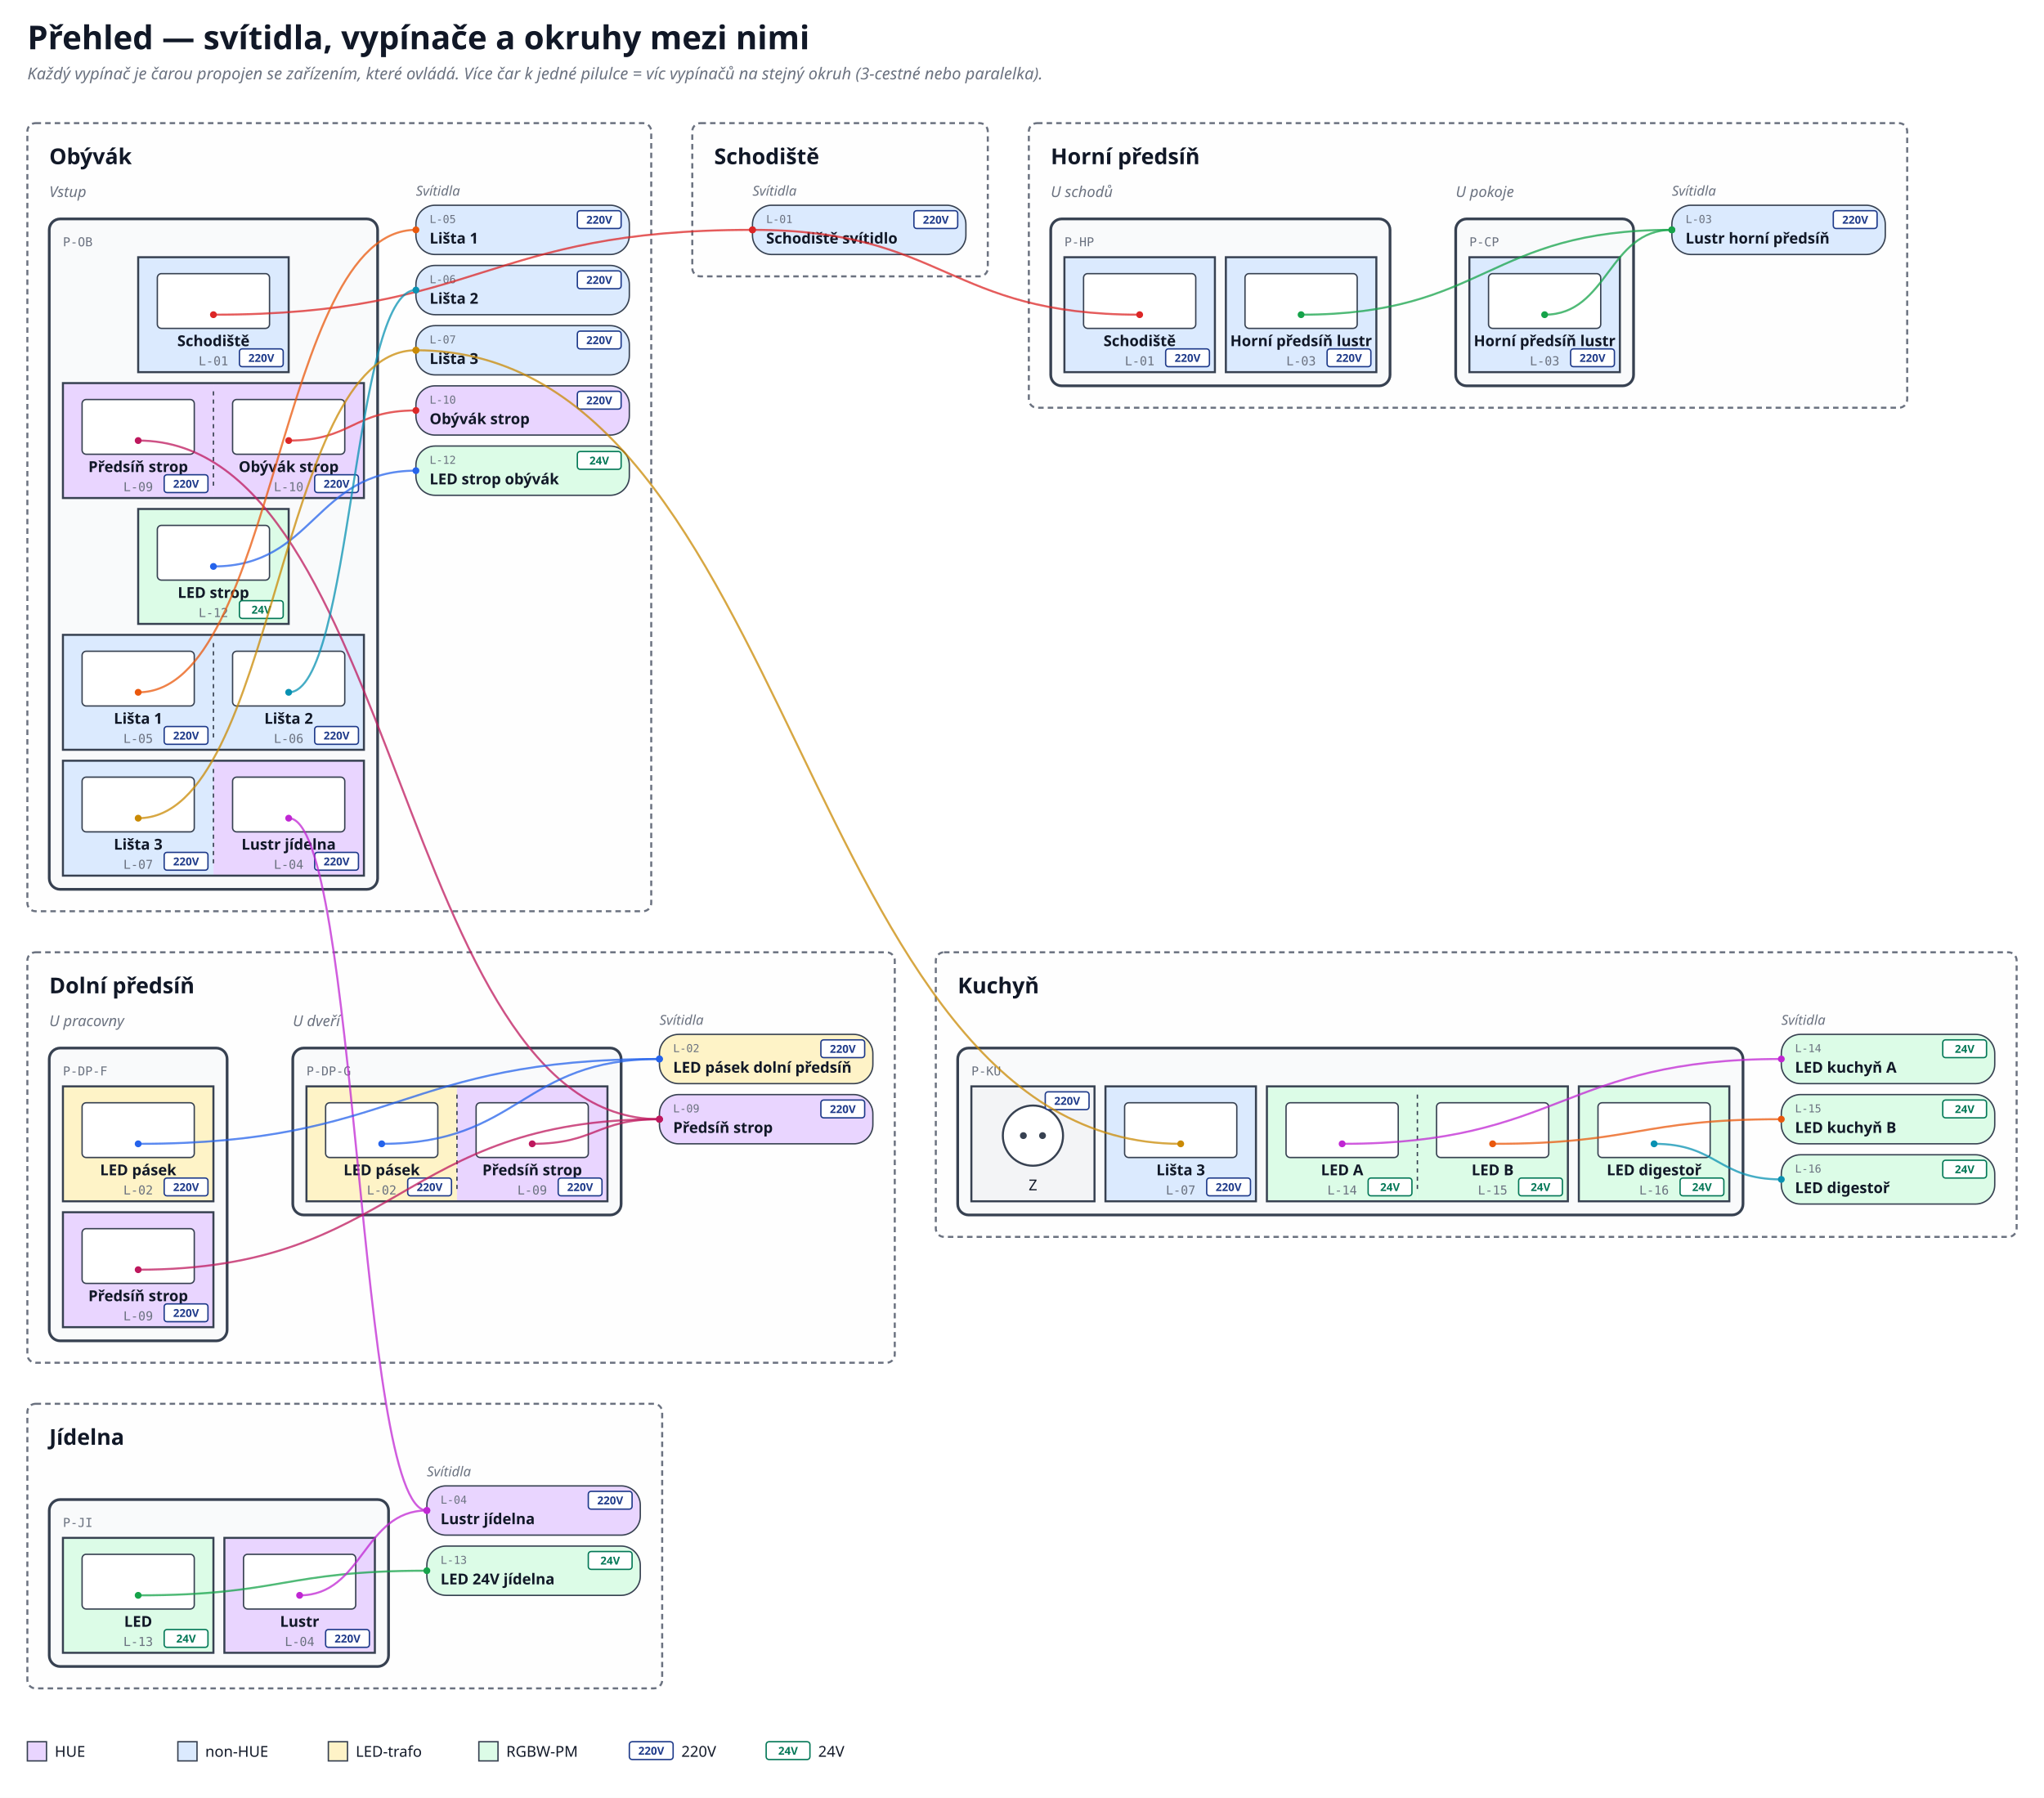
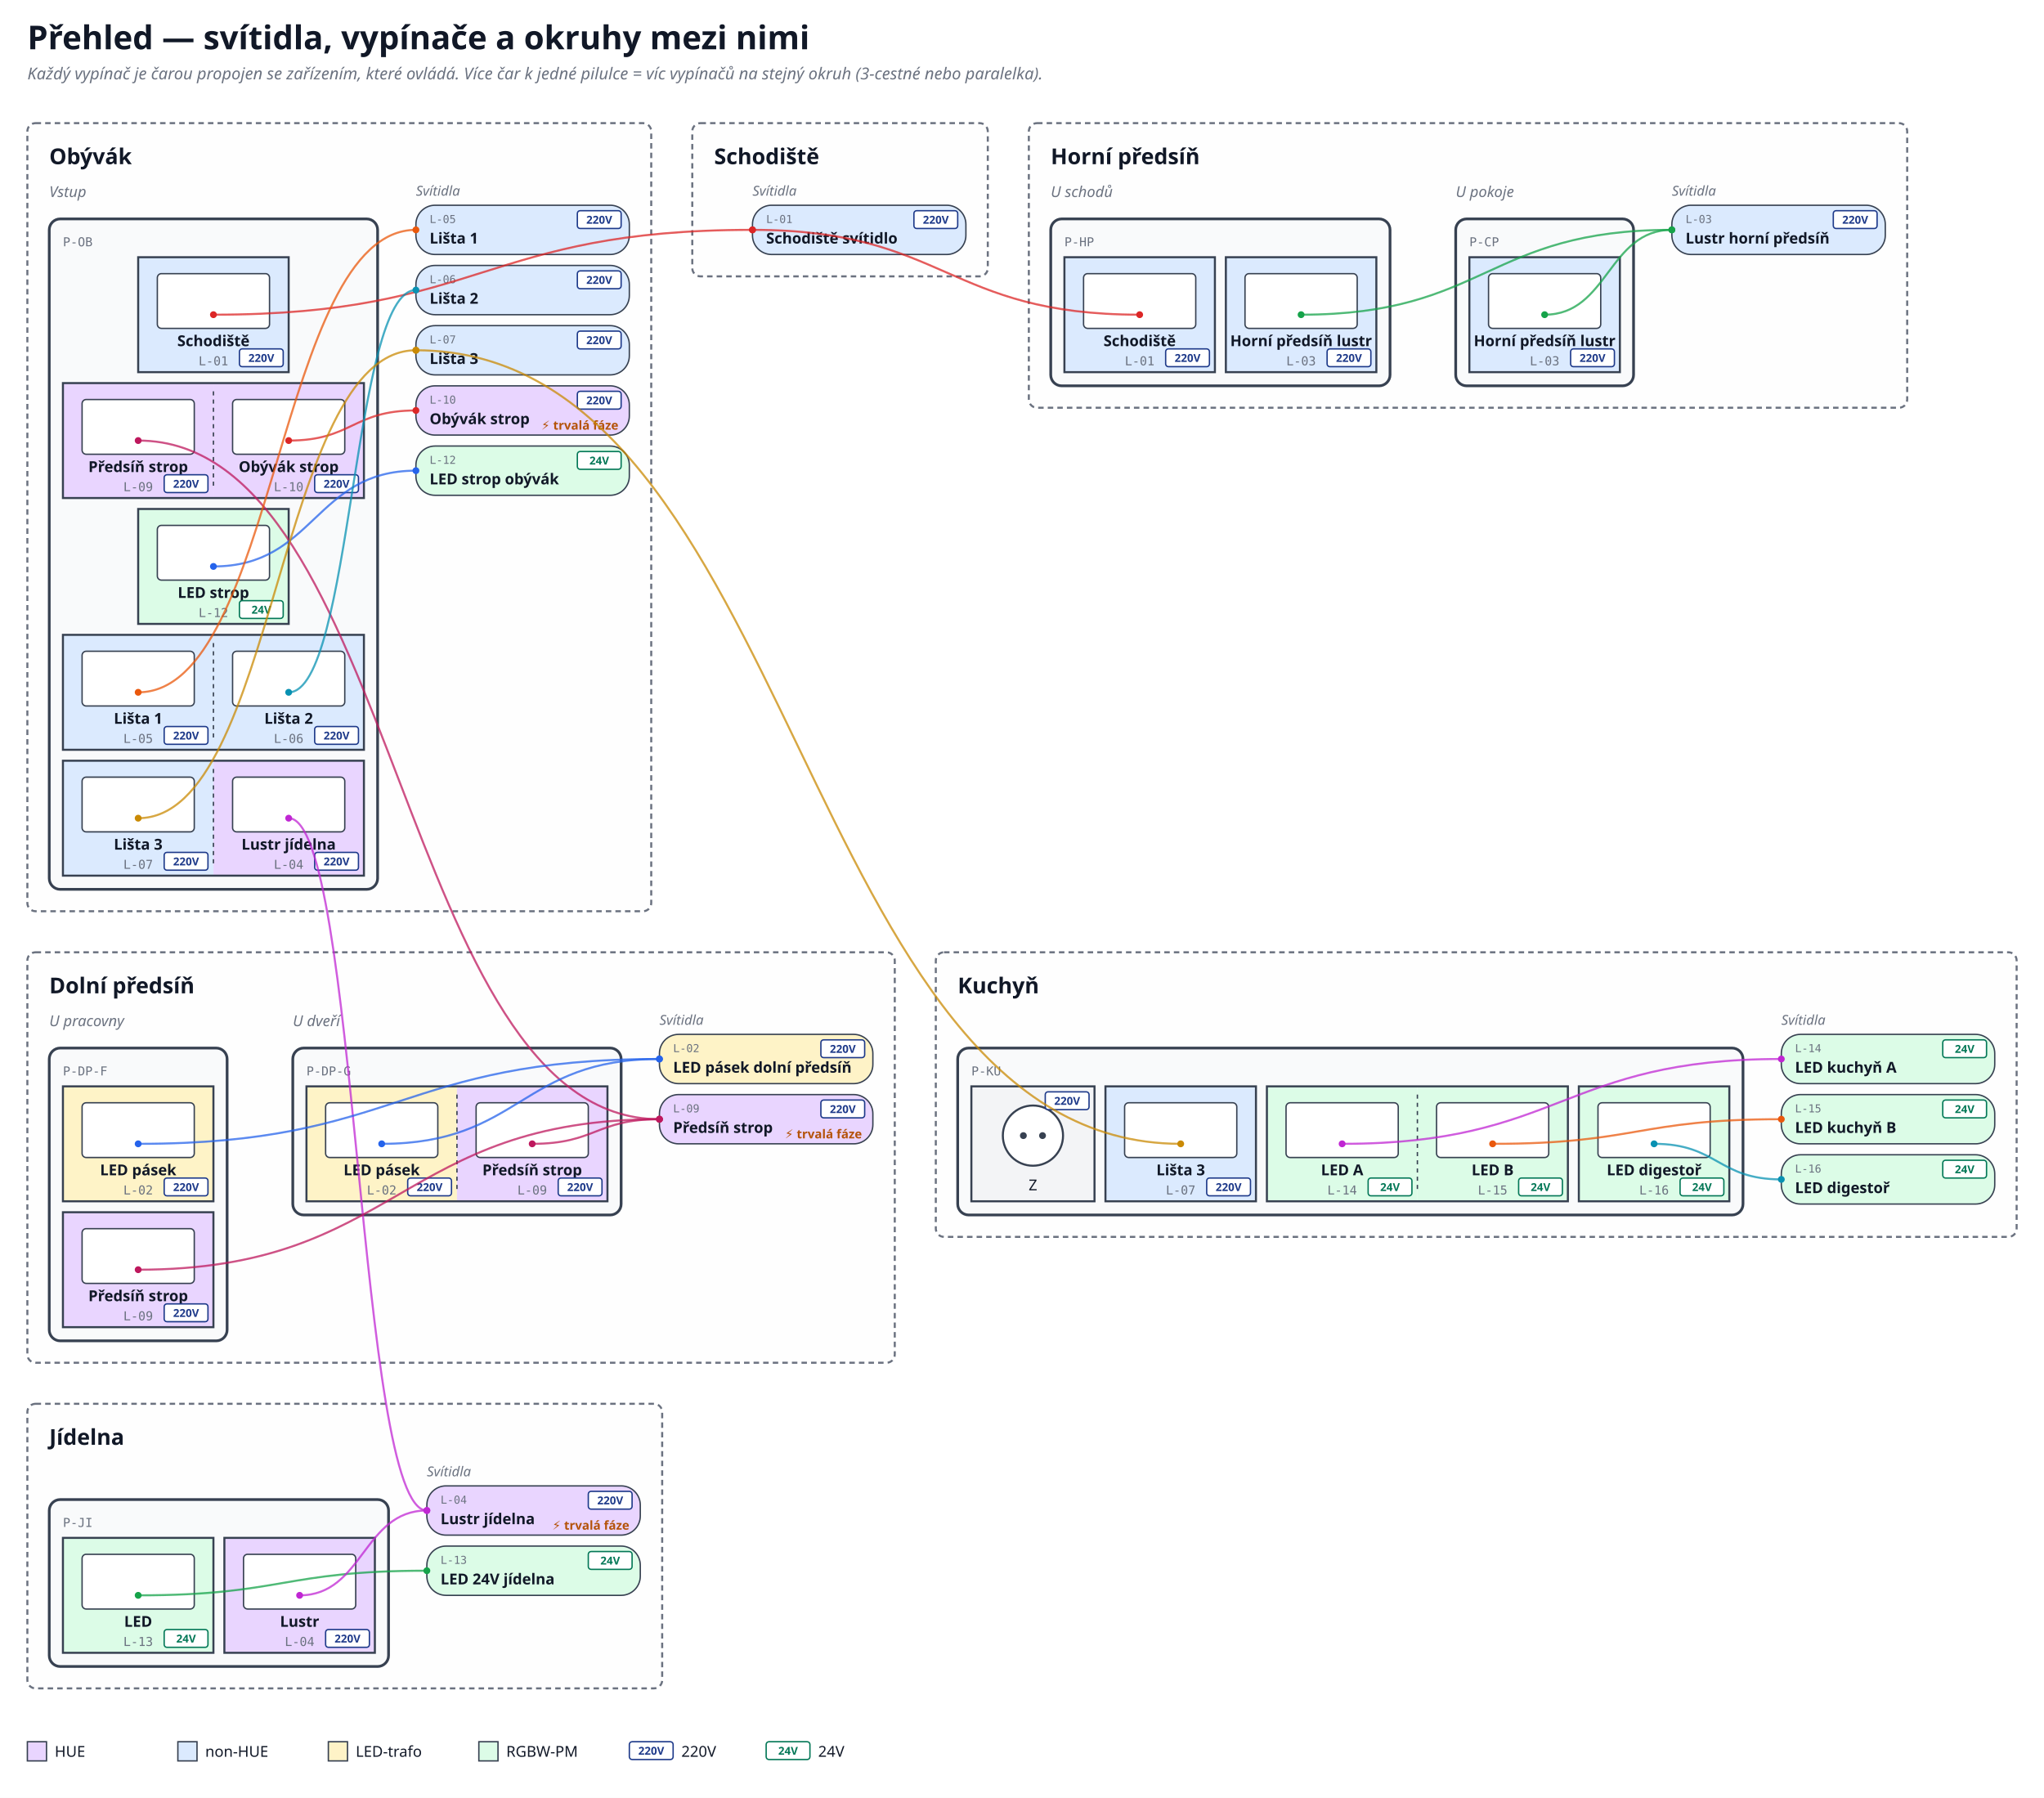
<svg xmlns="http://www.w3.org/2000/svg" viewBox="0 0 1494 1314" width="1494" height="1314" font-family="sans-serif">
  <rect width="100%" height="100%" fill="white" />
  <text x="20" y="36" font-size="24" font-weight="700" fill="#111827">Přehled — svítidla, vypínače a okruhy mezi nimi</text>
  <text x="20" y="58" font-size="12" font-style="italic" fill="#6b7280">Každý vypínač je čarou propojen se zařízením, které ovládá. Více čar k jedné pilulce = víc vypínačů na stejný okruh (3-cestné nebo paralelka).</text>
  <rect x="20" y="90" width="456" height="576" fill="#fefefe" stroke="#6b7280" stroke-width="1.5" stroke-dasharray="4,3" rx="6" ry="6" />
  <text x="36" y="120" font-size="16" font-weight="700" fill="#111827">Obývák</text>
  <text x="36" y="144" font-size="11" font-style="italic" fill="#6b7280">Vstup</text>
  <rect x="36" y="160" width="240" height="490" fill="#f9fafb" stroke="#374151" stroke-width="2" rx="8" ry="8" />
  <rect x="101.0" y="188" width="110" height="84" fill="#dbeafe" />
  <rect x="101.0" y="188" width="110" height="84" fill="none" stroke="#374151" stroke-width="1.5" />
  <rect x="115.0" y="200" width="82" height="40" fill="white" stroke="#374151" stroke-width="1" rx="3" ry="3" />
  <text x="156.0" y="253" text-anchor="middle" font-family="sans-serif" font-size="11" font-weight="600" fill="#111827">Schodiště</text>
  <text x="156.0" y="267" text-anchor="middle" font-family="monospace" font-size="9" fill="#6b7280">L-01</text>
  <rect x="175.0" y="255" width="32" height="13" fill="white" stroke="#1e3a8a" stroke-width="1" rx="2" ry="2" />
  <text x="191.0" y="264.5" text-anchor="middle" font-family="sans-serif" font-size="8" font-weight="700" fill="#1e3a8a">220V</text>
  <rect x="46.0" y="280" width="110" height="84" fill="#e9d5ff" />
  <rect x="156.0" y="280" width="110" height="84" fill="#e9d5ff" />
  <rect x="46.0" y="280" width="220" height="84" fill="none" stroke="#374151" stroke-width="1.5" />
  <line x1="156.0" y1="286" x2="156.0" y2="358" stroke="#374151" stroke-width="1" stroke-dasharray="3,3" />
  <rect x="60.0" y="292" width="82" height="40" fill="white" stroke="#374151" stroke-width="1" rx="3" ry="3" />
  <text x="101.0" y="345" text-anchor="middle" font-family="sans-serif" font-size="11" font-weight="600" fill="#111827">Předsíň strop</text>
  <text x="101.0" y="359" text-anchor="middle" font-family="monospace" font-size="9" fill="#6b7280">L-09</text>
  <rect x="120.0" y="347" width="32" height="13" fill="white" stroke="#1e3a8a" stroke-width="1" rx="2" ry="2" />
  <text x="136.0" y="356.5" text-anchor="middle" font-family="sans-serif" font-size="8" font-weight="700" fill="#1e3a8a">220V</text>
  <rect x="170.0" y="292" width="82" height="40" fill="white" stroke="#374151" stroke-width="1" rx="3" ry="3" />
  <text x="211.0" y="345" text-anchor="middle" font-family="sans-serif" font-size="11" font-weight="600" fill="#111827">Obývák strop</text>
  <text x="211.0" y="359" text-anchor="middle" font-family="monospace" font-size="9" fill="#6b7280">L-10</text>
  <rect x="230.0" y="347" width="32" height="13" fill="white" stroke="#1e3a8a" stroke-width="1" rx="2" ry="2" />
  <text x="246.0" y="356.5" text-anchor="middle" font-family="sans-serif" font-size="8" font-weight="700" fill="#1e3a8a">220V</text>
  <rect x="101.0" y="372" width="110" height="84" fill="#dcfce7" />
  <rect x="101.0" y="372" width="110" height="84" fill="none" stroke="#374151" stroke-width="1.5" />
  <rect x="115.0" y="384" width="82" height="40" fill="white" stroke="#374151" stroke-width="1" rx="3" ry="3" />
  <text x="156.0" y="437" text-anchor="middle" font-family="sans-serif" font-size="11" font-weight="600" fill="#111827">LED strop</text>
  <text x="156.0" y="451" text-anchor="middle" font-family="monospace" font-size="9" fill="#6b7280">L-12</text>
  <rect x="175.0" y="439" width="32" height="13" fill="white" stroke="#047857" stroke-width="1" rx="2" ry="2" />
  <text x="191.0" y="448.5" text-anchor="middle" font-family="sans-serif" font-size="8" font-weight="700" fill="#047857">24V</text>
  <rect x="46.0" y="464" width="110" height="84" fill="#dbeafe" />
  <rect x="156.0" y="464" width="110" height="84" fill="#dbeafe" />
  <rect x="46.0" y="464" width="220" height="84" fill="none" stroke="#374151" stroke-width="1.5" />
  <line x1="156.0" y1="470" x2="156.0" y2="542" stroke="#374151" stroke-width="1" stroke-dasharray="3,3" />
  <rect x="60.0" y="476" width="82" height="40" fill="white" stroke="#374151" stroke-width="1" rx="3" ry="3" />
  <text x="101.0" y="529" text-anchor="middle" font-family="sans-serif" font-size="11" font-weight="600" fill="#111827">Lišta 1</text>
  <text x="101.0" y="543" text-anchor="middle" font-family="monospace" font-size="9" fill="#6b7280">L-05</text>
  <rect x="120.0" y="531" width="32" height="13" fill="white" stroke="#1e3a8a" stroke-width="1" rx="2" ry="2" />
  <text x="136.0" y="540.5" text-anchor="middle" font-family="sans-serif" font-size="8" font-weight="700" fill="#1e3a8a">220V</text>
  <rect x="170.0" y="476" width="82" height="40" fill="white" stroke="#374151" stroke-width="1" rx="3" ry="3" />
  <text x="211.0" y="529" text-anchor="middle" font-family="sans-serif" font-size="11" font-weight="600" fill="#111827">Lišta 2</text>
  <text x="211.0" y="543" text-anchor="middle" font-family="monospace" font-size="9" fill="#6b7280">L-06</text>
  <rect x="230.0" y="531" width="32" height="13" fill="white" stroke="#1e3a8a" stroke-width="1" rx="2" ry="2" />
  <text x="246.0" y="540.5" text-anchor="middle" font-family="sans-serif" font-size="8" font-weight="700" fill="#1e3a8a">220V</text>
  <rect x="46.0" y="556" width="110" height="84" fill="#dbeafe" />
  <rect x="156.0" y="556" width="110" height="84" fill="#e9d5ff" />
  <rect x="46.0" y="556" width="220" height="84" fill="none" stroke="#374151" stroke-width="1.5" />
  <line x1="156.0" y1="562" x2="156.0" y2="634" stroke="#374151" stroke-width="1" stroke-dasharray="3,3" />
  <rect x="60.0" y="568" width="82" height="40" fill="white" stroke="#374151" stroke-width="1" rx="3" ry="3" />
  <text x="101.0" y="621" text-anchor="middle" font-family="sans-serif" font-size="11" font-weight="600" fill="#111827">Lišta 3</text>
  <text x="101.0" y="635" text-anchor="middle" font-family="monospace" font-size="9" fill="#6b7280">L-07</text>
  <rect x="120.0" y="623" width="32" height="13" fill="white" stroke="#1e3a8a" stroke-width="1" rx="2" ry="2" />
  <text x="136.0" y="632.5" text-anchor="middle" font-family="sans-serif" font-size="8" font-weight="700" fill="#1e3a8a">220V</text>
  <rect x="170.0" y="568" width="82" height="40" fill="white" stroke="#374151" stroke-width="1" rx="3" ry="3" />
  <text x="211.0" y="621" text-anchor="middle" font-family="sans-serif" font-size="11" font-weight="600" fill="#111827">Lustr jídelna</text>
  <text x="211.0" y="635" text-anchor="middle" font-family="monospace" font-size="9" fill="#6b7280">L-04</text>
  <rect x="230.0" y="623" width="32" height="13" fill="white" stroke="#1e3a8a" stroke-width="1" rx="2" ry="2" />
  <text x="246.0" y="632.5" text-anchor="middle" font-family="sans-serif" font-size="8" font-weight="700" fill="#1e3a8a">220V</text>
  <text x="46" y="180" font-family="monospace" font-size="9" fill="#6b7280">P-OB</text>
  <text x="304" y="143" font-size="10" font-style="italic" fill="#6b7280">Svítidla</text>
  <rect x="304" y="150" width="156" height="36" fill="#dbeafe" stroke="#374151" stroke-width="1" rx="14" ry="14" />
  <text x="314" y="163" font-family="monospace" font-size="8" fill="#6b7280">L-05</text>
  <text x="314" y="178" font-size="11" font-weight="600" fill="#111827">Lišta 1</text>
  <rect x="422" y="154" width="32" height="13" fill="white" stroke="#1e3a8a" stroke-width="1" rx="2" ry="2" />
  <text x="438.0" y="163.5" text-anchor="middle" font-family="sans-serif" font-size="8" font-weight="700" fill="#1e3a8a">220V</text>
  <rect x="304" y="194" width="156" height="36" fill="#dbeafe" stroke="#374151" stroke-width="1" rx="14" ry="14" />
  <text x="314" y="207" font-family="monospace" font-size="8" fill="#6b7280">L-06</text>
  <text x="314" y="222" font-size="11" font-weight="600" fill="#111827">Lišta 2</text>
  <rect x="422" y="198" width="32" height="13" fill="white" stroke="#1e3a8a" stroke-width="1" rx="2" ry="2" />
  <text x="438.0" y="207.5" text-anchor="middle" font-family="sans-serif" font-size="8" font-weight="700" fill="#1e3a8a">220V</text>
  <rect x="304" y="238" width="156" height="36" fill="#dbeafe" stroke="#374151" stroke-width="1" rx="14" ry="14" />
  <text x="314" y="251" font-family="monospace" font-size="8" fill="#6b7280">L-07</text>
  <text x="314" y="266" font-size="11" font-weight="600" fill="#111827">Lišta 3</text>
  <rect x="422" y="242" width="32" height="13" fill="white" stroke="#1e3a8a" stroke-width="1" rx="2" ry="2" />
  <text x="438.0" y="251.5" text-anchor="middle" font-family="sans-serif" font-size="8" font-weight="700" fill="#1e3a8a">220V</text>
  <rect x="304" y="282" width="156" height="36" fill="#e9d5ff" stroke="#374151" stroke-width="1" rx="14" ry="14" />
  <text x="314" y="295" font-family="monospace" font-size="8" fill="#6b7280">L-10</text>
  <text x="314" y="310" font-size="11" font-weight="600" fill="#111827">Obývák strop</text>
  <rect x="422" y="286" width="32" height="13" fill="white" stroke="#1e3a8a" stroke-width="1" rx="2" ry="2" />
  <text x="438.0" y="295.5" text-anchor="middle" font-family="sans-serif" font-size="8" font-weight="700" fill="#1e3a8a">220V</text>
+   <text x="452" y="314" text-anchor="end" font-size="9" font-weight="700" fill="#b45309">⚡ trvalá fáze</text>
  <rect x="304" y="326" width="156" height="36" fill="#dcfce7" stroke="#374151" stroke-width="1" rx="14" ry="14" />
  <text x="314" y="339" font-family="monospace" font-size="8" fill="#6b7280">L-12</text>
  <text x="314" y="354" font-size="11" font-weight="600" fill="#111827">LED strop obývák</text>
  <rect x="422" y="330" width="32" height="13" fill="white" stroke="#047857" stroke-width="1" rx="2" ry="2" />
  <text x="438.0" y="339.5" text-anchor="middle" font-family="sans-serif" font-size="8" font-weight="700" fill="#047857">24V</text>
  <rect x="506" y="90" width="216" height="112" fill="#fefefe" stroke="#6b7280" stroke-width="1.5" stroke-dasharray="4,3" rx="6" ry="6" />
  <text x="522" y="120" font-size="16" font-weight="700" fill="#111827">Schodiště</text>
  <text x="550" y="143" font-size="10" font-style="italic" fill="#6b7280">Svítidla</text>
  <rect x="550" y="150" width="156" height="36" fill="#dbeafe" stroke="#374151" stroke-width="1" rx="14" ry="14" />
  <text x="560" y="163" font-family="monospace" font-size="8" fill="#6b7280">L-01</text>
  <text x="560" y="178" font-size="11" font-weight="600" fill="#111827">Schodiště svítidlo</text>
  <rect x="668" y="154" width="32" height="13" fill="white" stroke="#1e3a8a" stroke-width="1" rx="2" ry="2" />
  <text x="684.0" y="163.5" text-anchor="middle" font-family="sans-serif" font-size="8" font-weight="700" fill="#1e3a8a">220V</text>
  <rect x="752" y="90" width="642" height="208" fill="#fefefe" stroke="#6b7280" stroke-width="1.5" stroke-dasharray="4,3" rx="6" ry="6" />
  <text x="768" y="120" font-size="16" font-weight="700" fill="#111827">Horní předsíň</text>
  <text x="768" y="144" font-size="11" font-style="italic" fill="#6b7280">U schodů</text>
  <rect x="768" y="160" width="248" height="122" fill="#f9fafb" stroke="#374151" stroke-width="2" rx="8" ry="8" />
  <rect x="778" y="188" width="110" height="84" fill="#dbeafe" />
  <rect x="778" y="188" width="110" height="84" fill="none" stroke="#374151" stroke-width="1.5" />
  <rect x="792" y="200" width="82" height="40" fill="white" stroke="#374151" stroke-width="1" rx="3" ry="3" />
  <text x="833.0" y="253" text-anchor="middle" font-family="sans-serif" font-size="11" font-weight="600" fill="#111827">Schodiště</text>
  <text x="833.0" y="267" text-anchor="middle" font-family="monospace" font-size="9" fill="#6b7280">L-01</text>
  <rect x="852" y="255" width="32" height="13" fill="white" stroke="#1e3a8a" stroke-width="1" rx="2" ry="2" />
  <text x="868.0" y="264.5" text-anchor="middle" font-family="sans-serif" font-size="8" font-weight="700" fill="#1e3a8a">220V</text>
  <rect x="896" y="188" width="110" height="84" fill="#dbeafe" />
  <rect x="896" y="188" width="110" height="84" fill="none" stroke="#374151" stroke-width="1.5" />
  <rect x="910" y="200" width="82" height="40" fill="white" stroke="#374151" stroke-width="1" rx="3" ry="3" />
  <text x="951.0" y="253" text-anchor="middle" font-family="sans-serif" font-size="11" font-weight="600" fill="#111827">Horní předsíň lustr</text>
  <text x="951.0" y="267" text-anchor="middle" font-family="monospace" font-size="9" fill="#6b7280">L-03</text>
  <rect x="970" y="255" width="32" height="13" fill="white" stroke="#1e3a8a" stroke-width="1" rx="2" ry="2" />
  <text x="986.0" y="264.5" text-anchor="middle" font-family="sans-serif" font-size="8" font-weight="700" fill="#1e3a8a">220V</text>
  <text x="778" y="180" font-family="monospace" font-size="9" fill="#6b7280">P-HP</text>
  <text x="1064" y="144" font-size="11" font-style="italic" fill="#6b7280">U pokoje</text>
  <rect x="1064" y="160" width="130" height="122" fill="#f9fafb" stroke="#374151" stroke-width="2" rx="8" ry="8" />
  <rect x="1074" y="188" width="110" height="84" fill="#dbeafe" />
  <rect x="1074" y="188" width="110" height="84" fill="none" stroke="#374151" stroke-width="1.5" />
  <rect x="1088" y="200" width="82" height="40" fill="white" stroke="#374151" stroke-width="1" rx="3" ry="3" />
  <text x="1129.0" y="253" text-anchor="middle" font-family="sans-serif" font-size="11" font-weight="600" fill="#111827">Horní předsíň lustr</text>
  <text x="1129.0" y="267" text-anchor="middle" font-family="monospace" font-size="9" fill="#6b7280">L-03</text>
  <rect x="1148" y="255" width="32" height="13" fill="white" stroke="#1e3a8a" stroke-width="1" rx="2" ry="2" />
  <text x="1164.0" y="264.5" text-anchor="middle" font-family="sans-serif" font-size="8" font-weight="700" fill="#1e3a8a">220V</text>
  <text x="1074" y="180" font-family="monospace" font-size="9" fill="#6b7280">P-CP</text>
  <text x="1222" y="143" font-size="10" font-style="italic" fill="#6b7280">Svítidla</text>
  <rect x="1222" y="150" width="156" height="36" fill="#dbeafe" stroke="#374151" stroke-width="1" rx="14" ry="14" />
  <text x="1232" y="163" font-family="monospace" font-size="8" fill="#6b7280">L-03</text>
  <text x="1232" y="178" font-size="11" font-weight="600" fill="#111827">Lustr horní předsíň</text>
  <rect x="1340" y="154" width="32" height="13" fill="white" stroke="#1e3a8a" stroke-width="1" rx="2" ry="2" />
  <text x="1356.0" y="163.5" text-anchor="middle" font-family="sans-serif" font-size="8" font-weight="700" fill="#1e3a8a">220V</text>
  <rect x="20" y="696" width="634" height="300" fill="#fefefe" stroke="#6b7280" stroke-width="1.5" stroke-dasharray="4,3" rx="6" ry="6" />
  <text x="36" y="726" font-size="16" font-weight="700" fill="#111827">Dolní předsíň</text>
  <text x="36" y="750" font-size="11" font-style="italic" fill="#6b7280">U pracovny</text>
  <rect x="36" y="766" width="130" height="214" fill="#f9fafb" stroke="#374151" stroke-width="2" rx="8" ry="8" />
  <rect x="46.0" y="794" width="110" height="84" fill="#fef3c7" />
  <rect x="46.0" y="794" width="110" height="84" fill="none" stroke="#374151" stroke-width="1.5" />
  <rect x="60.0" y="806" width="82" height="40" fill="white" stroke="#374151" stroke-width="1" rx="3" ry="3" />
  <text x="101.0" y="859" text-anchor="middle" font-family="sans-serif" font-size="11" font-weight="600" fill="#111827">LED pásek</text>
  <text x="101.0" y="873" text-anchor="middle" font-family="monospace" font-size="9" fill="#6b7280">L-02</text>
  <rect x="120.0" y="861" width="32" height="13" fill="white" stroke="#1e3a8a" stroke-width="1" rx="2" ry="2" />
  <text x="136.0" y="870.5" text-anchor="middle" font-family="sans-serif" font-size="8" font-weight="700" fill="#1e3a8a">220V</text>
  <rect x="46.0" y="886" width="110" height="84" fill="#e9d5ff" />
  <rect x="46.0" y="886" width="110" height="84" fill="none" stroke="#374151" stroke-width="1.5" />
  <rect x="60.0" y="898" width="82" height="40" fill="white" stroke="#374151" stroke-width="1" rx="3" ry="3" />
  <text x="101.0" y="951" text-anchor="middle" font-family="sans-serif" font-size="11" font-weight="600" fill="#111827">Předsíň strop</text>
  <text x="101.0" y="965" text-anchor="middle" font-family="monospace" font-size="9" fill="#6b7280">L-09</text>
  <rect x="120.0" y="953" width="32" height="13" fill="white" stroke="#1e3a8a" stroke-width="1" rx="2" ry="2" />
  <text x="136.0" y="962.5" text-anchor="middle" font-family="sans-serif" font-size="8" font-weight="700" fill="#1e3a8a">220V</text>
  <text x="46" y="786" font-family="monospace" font-size="9" fill="#6b7280">P-DP-F</text>
  <text x="214" y="750" font-size="11" font-style="italic" fill="#6b7280">U dveří</text>
  <rect x="214" y="766" width="240" height="122" fill="#f9fafb" stroke="#374151" stroke-width="2" rx="8" ry="8" />
  <rect x="224" y="794" width="110" height="84" fill="#fef3c7" />
  <rect x="334" y="794" width="110" height="84" fill="#e9d5ff" />
  <rect x="224" y="794" width="220" height="84" fill="none" stroke="#374151" stroke-width="1.5" />
  <line x1="334" y1="800" x2="334" y2="872" stroke="#374151" stroke-width="1" stroke-dasharray="3,3" />
  <rect x="238" y="806" width="82" height="40" fill="white" stroke="#374151" stroke-width="1" rx="3" ry="3" />
  <text x="279.0" y="859" text-anchor="middle" font-family="sans-serif" font-size="11" font-weight="600" fill="#111827">LED pásek</text>
  <text x="279.0" y="873" text-anchor="middle" font-family="monospace" font-size="9" fill="#6b7280">L-02</text>
  <rect x="298" y="861" width="32" height="13" fill="white" stroke="#1e3a8a" stroke-width="1" rx="2" ry="2" />
  <text x="314.0" y="870.5" text-anchor="middle" font-family="sans-serif" font-size="8" font-weight="700" fill="#1e3a8a">220V</text>
  <rect x="348" y="806" width="82" height="40" fill="white" stroke="#374151" stroke-width="1" rx="3" ry="3" />
  <text x="389.0" y="859" text-anchor="middle" font-family="sans-serif" font-size="11" font-weight="600" fill="#111827">Předsíň strop</text>
  <text x="389.0" y="873" text-anchor="middle" font-family="monospace" font-size="9" fill="#6b7280">L-09</text>
  <rect x="408" y="861" width="32" height="13" fill="white" stroke="#1e3a8a" stroke-width="1" rx="2" ry="2" />
  <text x="424.0" y="870.5" text-anchor="middle" font-family="sans-serif" font-size="8" font-weight="700" fill="#1e3a8a">220V</text>
  <text x="224" y="786" font-family="monospace" font-size="9" fill="#6b7280">P-DP-G</text>
  <text x="482" y="749" font-size="10" font-style="italic" fill="#6b7280">Svítidla</text>
  <rect x="482" y="756" width="156" height="36" fill="#fef3c7" stroke="#374151" stroke-width="1" rx="14" ry="14" />
  <text x="492" y="769" font-family="monospace" font-size="8" fill="#6b7280">L-02</text>
  <text x="492" y="784" font-size="11" font-weight="600" fill="#111827">LED pásek dolní předsíň</text>
  <rect x="600" y="760" width="32" height="13" fill="white" stroke="#1e3a8a" stroke-width="1" rx="2" ry="2" />
  <text x="616.0" y="769.5" text-anchor="middle" font-family="sans-serif" font-size="8" font-weight="700" fill="#1e3a8a">220V</text>
  <rect x="482" y="800" width="156" height="36" fill="#e9d5ff" stroke="#374151" stroke-width="1" rx="14" ry="14" />
  <text x="492" y="813" font-family="monospace" font-size="8" fill="#6b7280">L-09</text>
  <text x="492" y="828" font-size="11" font-weight="600" fill="#111827">Předsíň strop</text>
  <rect x="600" y="804" width="32" height="13" fill="white" stroke="#1e3a8a" stroke-width="1" rx="2" ry="2" />
  <text x="616.0" y="813.5" text-anchor="middle" font-family="sans-serif" font-size="8" font-weight="700" fill="#1e3a8a">220V</text>
+   <text x="630" y="832" text-anchor="end" font-size="9" font-weight="700" fill="#b45309">⚡ trvalá fáze</text>
  <rect x="684" y="696" width="790" height="208" fill="#fefefe" stroke="#6b7280" stroke-width="1.5" stroke-dasharray="4,3" rx="6" ry="6" />
  <text x="700" y="726" font-size="16" font-weight="700" fill="#111827">Kuchyň</text>
  <rect x="700" y="766" width="574" height="122" fill="#f9fafb" stroke="#374151" stroke-width="2" rx="8" ry="8" />
  <rect x="710" y="794" width="90" height="84" fill="#f3f4f6" stroke="#374151" stroke-width="1.5" />
  <circle cx="755.0" cy="830.0" r="22" fill="white" stroke="#374151" stroke-width="1.5" />
  <circle cx="748.0" cy="830.0" r="2.5" fill="#374151" />
  <circle cx="762.0" cy="830.0" r="2.5" fill="#374151" />
  <text x="755.0" y="870" text-anchor="middle" font-family="sans-serif" font-size="11" fill="#111827">Z</text>
  <rect x="764" y="798" width="32" height="13" fill="white" stroke="#1e3a8a" stroke-width="1" rx="2" ry="2" />
  <text x="780.0" y="807.5" text-anchor="middle" font-family="sans-serif" font-size="8" font-weight="700" fill="#1e3a8a">220V</text>
  <rect x="808" y="794" width="110" height="84" fill="#dbeafe" />
  <rect x="808" y="794" width="110" height="84" fill="none" stroke="#374151" stroke-width="1.5" />
  <rect x="822" y="806" width="82" height="40" fill="white" stroke="#374151" stroke-width="1" rx="3" ry="3" />
  <text x="863.0" y="859" text-anchor="middle" font-family="sans-serif" font-size="11" font-weight="600" fill="#111827">Lišta 3</text>
  <text x="863.0" y="873" text-anchor="middle" font-family="monospace" font-size="9" fill="#6b7280">L-07</text>
  <rect x="882" y="861" width="32" height="13" fill="white" stroke="#1e3a8a" stroke-width="1" rx="2" ry="2" />
  <text x="898.0" y="870.5" text-anchor="middle" font-family="sans-serif" font-size="8" font-weight="700" fill="#1e3a8a">220V</text>
  <rect x="926" y="794" width="110" height="84" fill="#dcfce7" />
  <rect x="1036" y="794" width="110" height="84" fill="#dcfce7" />
  <rect x="926" y="794" width="220" height="84" fill="none" stroke="#374151" stroke-width="1.5" />
  <line x1="1036" y1="800" x2="1036" y2="872" stroke="#374151" stroke-width="1" stroke-dasharray="3,3" />
  <rect x="940" y="806" width="82" height="40" fill="white" stroke="#374151" stroke-width="1" rx="3" ry="3" />
  <text x="981.0" y="859" text-anchor="middle" font-family="sans-serif" font-size="11" font-weight="600" fill="#111827">LED A</text>
  <text x="981.0" y="873" text-anchor="middle" font-family="monospace" font-size="9" fill="#6b7280">L-14</text>
  <rect x="1000" y="861" width="32" height="13" fill="white" stroke="#047857" stroke-width="1" rx="2" ry="2" />
  <text x="1016.0" y="870.5" text-anchor="middle" font-family="sans-serif" font-size="8" font-weight="700" fill="#047857">24V</text>
  <rect x="1050" y="806" width="82" height="40" fill="white" stroke="#374151" stroke-width="1" rx="3" ry="3" />
  <text x="1091.0" y="859" text-anchor="middle" font-family="sans-serif" font-size="11" font-weight="600" fill="#111827">LED B</text>
  <text x="1091.0" y="873" text-anchor="middle" font-family="monospace" font-size="9" fill="#6b7280">L-15</text>
  <rect x="1110" y="861" width="32" height="13" fill="white" stroke="#047857" stroke-width="1" rx="2" ry="2" />
  <text x="1126.0" y="870.5" text-anchor="middle" font-family="sans-serif" font-size="8" font-weight="700" fill="#047857">24V</text>
  <rect x="1154" y="794" width="110" height="84" fill="#dcfce7" />
  <rect x="1154" y="794" width="110" height="84" fill="none" stroke="#374151" stroke-width="1.5" />
  <rect x="1168" y="806" width="82" height="40" fill="white" stroke="#374151" stroke-width="1" rx="3" ry="3" />
  <text x="1209.0" y="859" text-anchor="middle" font-family="sans-serif" font-size="11" font-weight="600" fill="#111827">LED digestoř</text>
  <text x="1209.0" y="873" text-anchor="middle" font-family="monospace" font-size="9" fill="#6b7280">L-16</text>
  <rect x="1228" y="861" width="32" height="13" fill="white" stroke="#047857" stroke-width="1" rx="2" ry="2" />
  <text x="1244.0" y="870.5" text-anchor="middle" font-family="sans-serif" font-size="8" font-weight="700" fill="#047857">24V</text>
  <text x="710" y="786" font-family="monospace" font-size="9" fill="#6b7280">P-KU</text>
  <text x="1302" y="749" font-size="10" font-style="italic" fill="#6b7280">Svítidla</text>
  <rect x="1302" y="756" width="156" height="36" fill="#dcfce7" stroke="#374151" stroke-width="1" rx="14" ry="14" />
  <text x="1312" y="769" font-family="monospace" font-size="8" fill="#6b7280">L-14</text>
  <text x="1312" y="784" font-size="11" font-weight="600" fill="#111827">LED kuchyň A</text>
  <rect x="1420" y="760" width="32" height="13" fill="white" stroke="#047857" stroke-width="1" rx="2" ry="2" />
  <text x="1436.0" y="769.5" text-anchor="middle" font-family="sans-serif" font-size="8" font-weight="700" fill="#047857">24V</text>
  <rect x="1302" y="800" width="156" height="36" fill="#dcfce7" stroke="#374151" stroke-width="1" rx="14" ry="14" />
  <text x="1312" y="813" font-family="monospace" font-size="8" fill="#6b7280">L-15</text>
  <text x="1312" y="828" font-size="11" font-weight="600" fill="#111827">LED kuchyň B</text>
  <rect x="1420" y="804" width="32" height="13" fill="white" stroke="#047857" stroke-width="1" rx="2" ry="2" />
  <text x="1436.0" y="813.5" text-anchor="middle" font-family="sans-serif" font-size="8" font-weight="700" fill="#047857">24V</text>
  <rect x="1302" y="844" width="156" height="36" fill="#dcfce7" stroke="#374151" stroke-width="1" rx="14" ry="14" />
  <text x="1312" y="857" font-family="monospace" font-size="8" fill="#6b7280">L-16</text>
  <text x="1312" y="872" font-size="11" font-weight="600" fill="#111827">LED digestoř</text>
  <rect x="1420" y="848" width="32" height="13" fill="white" stroke="#047857" stroke-width="1" rx="2" ry="2" />
  <text x="1436.0" y="857.5" text-anchor="middle" font-family="sans-serif" font-size="8" font-weight="700" fill="#047857">24V</text>
  <rect x="20" y="1026" width="464" height="208" fill="#fefefe" stroke="#6b7280" stroke-width="1.5" stroke-dasharray="4,3" rx="6" ry="6" />
  <text x="36" y="1056" font-size="16" font-weight="700" fill="#111827">Jídelna</text>
  <rect x="36" y="1096" width="248" height="122" fill="#f9fafb" stroke="#374151" stroke-width="2" rx="8" ry="8" />
  <rect x="46" y="1124" width="110" height="84" fill="#dcfce7" />
  <rect x="46" y="1124" width="110" height="84" fill="none" stroke="#374151" stroke-width="1.5" />
  <rect x="60" y="1136" width="82" height="40" fill="white" stroke="#374151" stroke-width="1" rx="3" ry="3" />
  <text x="101.0" y="1189" text-anchor="middle" font-family="sans-serif" font-size="11" font-weight="600" fill="#111827">LED</text>
  <text x="101.0" y="1203" text-anchor="middle" font-family="monospace" font-size="9" fill="#6b7280">L-13</text>
  <rect x="120" y="1191" width="32" height="13" fill="white" stroke="#047857" stroke-width="1" rx="2" ry="2" />
  <text x="136.0" y="1200.5" text-anchor="middle" font-family="sans-serif" font-size="8" font-weight="700" fill="#047857">24V</text>
  <rect x="164" y="1124" width="110" height="84" fill="#e9d5ff" />
  <rect x="164" y="1124" width="110" height="84" fill="none" stroke="#374151" stroke-width="1.5" />
  <rect x="178" y="1136" width="82" height="40" fill="white" stroke="#374151" stroke-width="1" rx="3" ry="3" />
  <text x="219.0" y="1189" text-anchor="middle" font-family="sans-serif" font-size="11" font-weight="600" fill="#111827">Lustr</text>
  <text x="219.0" y="1203" text-anchor="middle" font-family="monospace" font-size="9" fill="#6b7280">L-04</text>
  <rect x="238" y="1191" width="32" height="13" fill="white" stroke="#1e3a8a" stroke-width="1" rx="2" ry="2" />
  <text x="254.0" y="1200.5" text-anchor="middle" font-family="sans-serif" font-size="8" font-weight="700" fill="#1e3a8a">220V</text>
  <text x="46" y="1116" font-family="monospace" font-size="9" fill="#6b7280">P-JI</text>
  <text x="312" y="1079" font-size="10" font-style="italic" fill="#6b7280">Svítidla</text>
  <rect x="312" y="1086" width="156" height="36" fill="#e9d5ff" stroke="#374151" stroke-width="1" rx="14" ry="14" />
  <text x="322" y="1099" font-family="monospace" font-size="8" fill="#6b7280">L-04</text>
  <text x="322" y="1114" font-size="11" font-weight="600" fill="#111827">Lustr jídelna</text>
  <rect x="430" y="1090" width="32" height="13" fill="white" stroke="#1e3a8a" stroke-width="1" rx="2" ry="2" />
  <text x="446.0" y="1099.5" text-anchor="middle" font-family="sans-serif" font-size="8" font-weight="700" fill="#1e3a8a">220V</text>
+   <text x="460" y="1118" text-anchor="end" font-size="9" font-weight="700" fill="#b45309">⚡ trvalá fáze</text>
  <rect x="312" y="1130" width="156" height="36" fill="#dcfce7" stroke="#374151" stroke-width="1" rx="14" ry="14" />
  <text x="322" y="1143" font-family="monospace" font-size="8" fill="#6b7280">L-13</text>
  <text x="322" y="1158" font-size="11" font-weight="600" fill="#111827">LED 24V jídelna</text>
  <rect x="430" y="1134" width="32" height="13" fill="white" stroke="#047857" stroke-width="1" rx="2" ry="2" />
  <text x="446.0" y="1143.5" text-anchor="middle" font-family="sans-serif" font-size="8" font-weight="700" fill="#047857">24V</text>
  <path d="M 156.0 230.0 C 353.0 230.0, 353.0 168.0, 550 168.0" fill="none" stroke="#dc2626" stroke-width="1.5" opacity="0.75" />
  <circle cx="156.0" cy="230.0" r="2.5" fill="#dc2626" />
  <circle cx="550" cy="168.0" r="2.5" fill="#dc2626" />
  <path d="M 101.0 322.0 C 291.5 322.0, 291.5 818.0, 482 818.0" fill="none" stroke="#be185d" stroke-width="1.5" opacity="0.75" />
  <circle cx="101.0" cy="322.0" r="2.5" fill="#be185d" />
  <circle cx="482" cy="818.0" r="2.5" fill="#be185d" />
  <path d="M 211.0 322.0 C 257.5 322.0, 257.5 300.0, 304 300.0" fill="none" stroke="#dc2626" stroke-width="1.5" opacity="0.75" />
  <circle cx="211.0" cy="322.0" r="2.5" fill="#dc2626" />
  <circle cx="304" cy="300.0" r="2.5" fill="#dc2626" />
  <path d="M 156.0 414.0 C 230.0 414.0, 230.0 344.0, 304 344.0" fill="none" stroke="#2563eb" stroke-width="1.5" opacity="0.75" />
  <circle cx="156.0" cy="414.0" r="2.5" fill="#2563eb" />
  <circle cx="304" cy="344.0" r="2.5" fill="#2563eb" />
  <path d="M 101.0 506.0 C 202.5 506.0, 202.5 168.0, 304 168.0" fill="none" stroke="#ea580c" stroke-width="1.5" opacity="0.75" />
  <circle cx="101.0" cy="506.0" r="2.5" fill="#ea580c" />
  <circle cx="304" cy="168.0" r="2.5" fill="#ea580c" />
  <path d="M 211.0 506.0 C 257.5 506.0, 257.5 212.0, 304 212.0" fill="none" stroke="#0891b2" stroke-width="1.5" opacity="0.75" />
  <circle cx="211.0" cy="506.0" r="2.5" fill="#0891b2" />
  <circle cx="304" cy="212.0" r="2.5" fill="#0891b2" />
  <path d="M 101.0 598.0 C 202.5 598.0, 202.5 256.0, 304 256.0" fill="none" stroke="#ca8a04" stroke-width="1.5" opacity="0.75" />
  <circle cx="101.0" cy="598.0" r="2.5" fill="#ca8a04" />
  <circle cx="304" cy="256.0" r="2.5" fill="#ca8a04" />
  <path d="M 211.0 598.0 C 261.5 598.0, 261.5 1104.0, 312 1104.0" fill="none" stroke="#c026d3" stroke-width="1.5" opacity="0.75" />
  <circle cx="211.0" cy="598.0" r="2.5" fill="#c026d3" />
  <circle cx="312" cy="1104.0" r="2.5" fill="#c026d3" />
  <path d="M 101.0 836.0 C 291.5 836.0, 291.5 774.0, 482 774.0" fill="none" stroke="#2563eb" stroke-width="1.5" opacity="0.75" />
  <circle cx="101.0" cy="836.0" r="2.5" fill="#2563eb" />
  <circle cx="482" cy="774.0" r="2.5" fill="#2563eb" />
  <path d="M 101.0 928.0 C 291.5 928.0, 291.5 818.0, 482 818.0" fill="none" stroke="#be185d" stroke-width="1.5" opacity="0.75" />
  <circle cx="101.0" cy="928.0" r="2.5" fill="#be185d" />
  <circle cx="482" cy="818.0" r="2.5" fill="#be185d" />
  <path d="M 279.0 836.0 C 380.5 836.0, 380.5 774.0, 482 774.0" fill="none" stroke="#2563eb" stroke-width="1.5" opacity="0.75" />
  <circle cx="279.0" cy="836.0" r="2.5" fill="#2563eb" />
  <circle cx="482" cy="774.0" r="2.5" fill="#2563eb" />
  <path d="M 389.0 836.0 C 435.5 836.0, 435.5 818.0, 482 818.0" fill="none" stroke="#be185d" stroke-width="1.5" opacity="0.75" />
  <circle cx="389.0" cy="836.0" r="2.5" fill="#be185d" />
  <circle cx="482" cy="818.0" r="2.5" fill="#be185d" />
  <path d="M 833.0 230.0 C 691.5 230.0, 691.5 168.0, 550 168.0" fill="none" stroke="#dc2626" stroke-width="1.5" opacity="0.75" />
  <circle cx="833.0" cy="230.0" r="2.5" fill="#dc2626" />
  <circle cx="550" cy="168.0" r="2.5" fill="#dc2626" />
  <path d="M 951.0 230.0 C 1086.5 230.0, 1086.5 168.0, 1222 168.0" fill="none" stroke="#16a34a" stroke-width="1.5" opacity="0.75" />
  <circle cx="951.0" cy="230.0" r="2.5" fill="#16a34a" />
  <circle cx="1222" cy="168.0" r="2.5" fill="#16a34a" />
  <path d="M 1129.0 230.0 C 1175.5 230.0, 1175.5 168.0, 1222 168.0" fill="none" stroke="#16a34a" stroke-width="1.5" opacity="0.75" />
  <circle cx="1129.0" cy="230.0" r="2.5" fill="#16a34a" />
  <circle cx="1222" cy="168.0" r="2.5" fill="#16a34a" />
  <path d="M 101.0 1166.0 C 206.5 1166.0, 206.5 1148.0, 312 1148.0" fill="none" stroke="#16a34a" stroke-width="1.5" opacity="0.75" />
  <circle cx="101.0" cy="1166.0" r="2.5" fill="#16a34a" />
  <circle cx="312" cy="1148.0" r="2.5" fill="#16a34a" />
  <path d="M 219.0 1166.0 C 265.5 1166.0, 265.5 1104.0, 312 1104.0" fill="none" stroke="#c026d3" stroke-width="1.5" opacity="0.75" />
  <circle cx="219.0" cy="1166.0" r="2.5" fill="#c026d3" />
  <circle cx="312" cy="1104.0" r="2.5" fill="#c026d3" />
  <path d="M 863.0 836.0 C 583.5 836.0, 583.5 256.0, 304 256.0" fill="none" stroke="#ca8a04" stroke-width="1.5" opacity="0.75" />
  <circle cx="863.0" cy="836.0" r="2.5" fill="#ca8a04" />
  <circle cx="304" cy="256.0" r="2.5" fill="#ca8a04" />
  <path d="M 981.0 836.0 C 1141.5 836.0, 1141.5 774.0, 1302 774.0" fill="none" stroke="#c026d3" stroke-width="1.5" opacity="0.75" />
  <circle cx="981.0" cy="836.0" r="2.5" fill="#c026d3" />
  <circle cx="1302" cy="774.0" r="2.5" fill="#c026d3" />
  <path d="M 1091.0 836.0 C 1196.5 836.0, 1196.5 818.0, 1302 818.0" fill="none" stroke="#ea580c" stroke-width="1.5" opacity="0.75" />
  <circle cx="1091.0" cy="836.0" r="2.5" fill="#ea580c" />
  <circle cx="1302" cy="818.0" r="2.5" fill="#ea580c" />
  <path d="M 1209.0 836.0 C 1255.5 836.0, 1255.5 862.0, 1302 862.0" fill="none" stroke="#0891b2" stroke-width="1.5" opacity="0.75" />
  <circle cx="1209.0" cy="836.0" r="2.5" fill="#0891b2" />
  <circle cx="1302" cy="862.0" r="2.5" fill="#0891b2" />
  <rect x="20" y="1273" width="14" height="14" fill="#e9d5ff" stroke="#374151" stroke-width="1" />
  <text x="40" y="1284" font-size="11" fill="#111827">HUE</text>
  <rect x="130" y="1273" width="14" height="14" fill="#dbeafe" stroke="#374151" stroke-width="1" />
  <text x="150" y="1284" font-size="11" fill="#111827">non-HUE</text>
  <rect x="240" y="1273" width="14" height="14" fill="#fef3c7" stroke="#374151" stroke-width="1" />
  <text x="260" y="1284" font-size="11" fill="#111827">LED-trafo</text>
  <rect x="350" y="1273" width="14" height="14" fill="#dcfce7" stroke="#374151" stroke-width="1" />
  <text x="370" y="1284" font-size="11" fill="#111827">RGBW-PM</text>
  <rect x="460" y="1273" width="32" height="13" fill="white" stroke="#1e3a8a" stroke-width="1" rx="2" ry="2" />
  <text x="476.0" y="1282.5" text-anchor="middle" font-family="sans-serif" font-size="8" font-weight="700" fill="#1e3a8a">220V</text>
  <text x="498" y="1284" font-size="11" fill="#111827">220V</text>
  <rect x="560" y="1273" width="32" height="13" fill="white" stroke="#047857" stroke-width="1" rx="2" ry="2" />
  <text x="576.0" y="1282.5" text-anchor="middle" font-family="sans-serif" font-size="8" font-weight="700" fill="#047857">24V</text>
  <text x="598" y="1284" font-size="11" fill="#111827">24V</text>
</svg>
